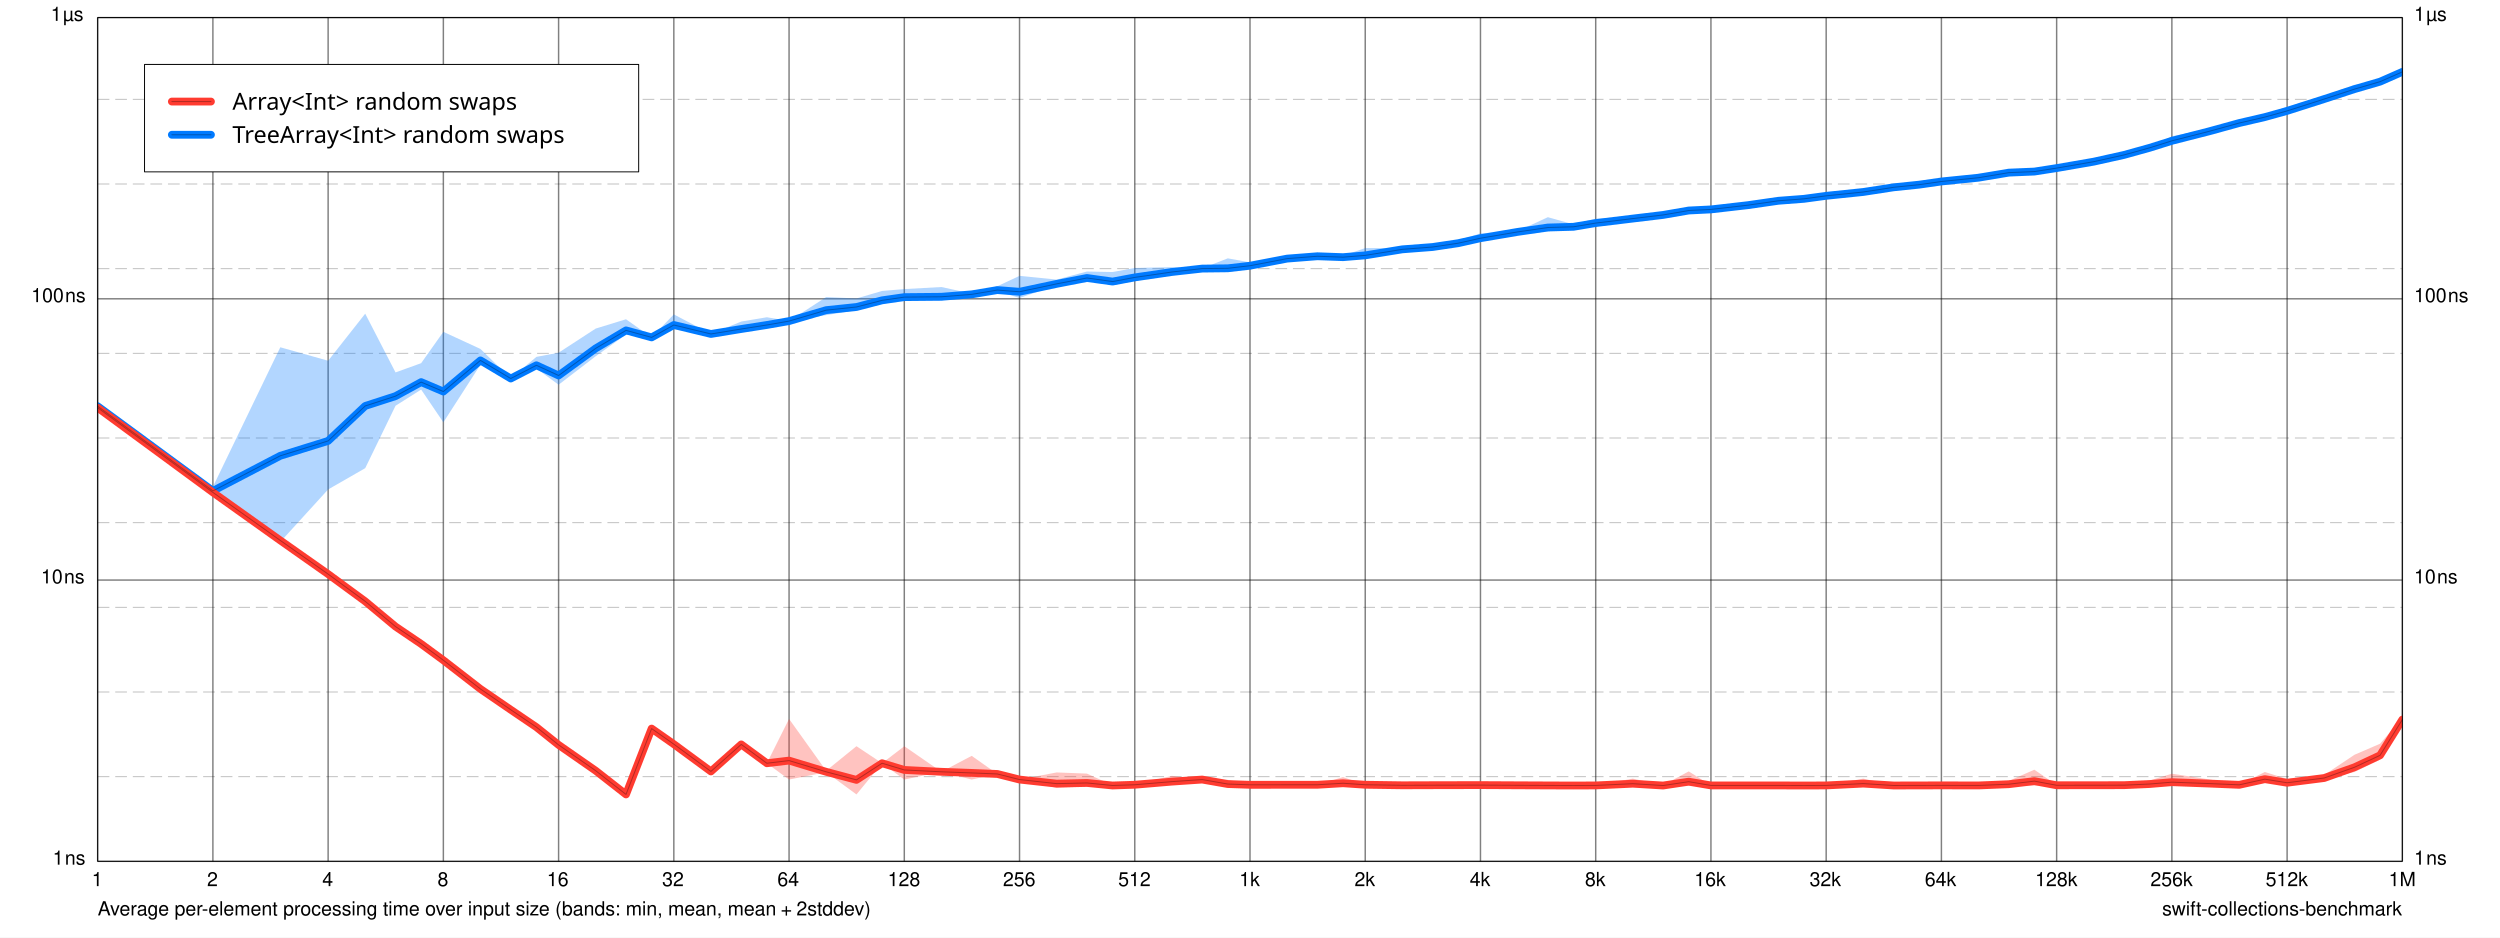
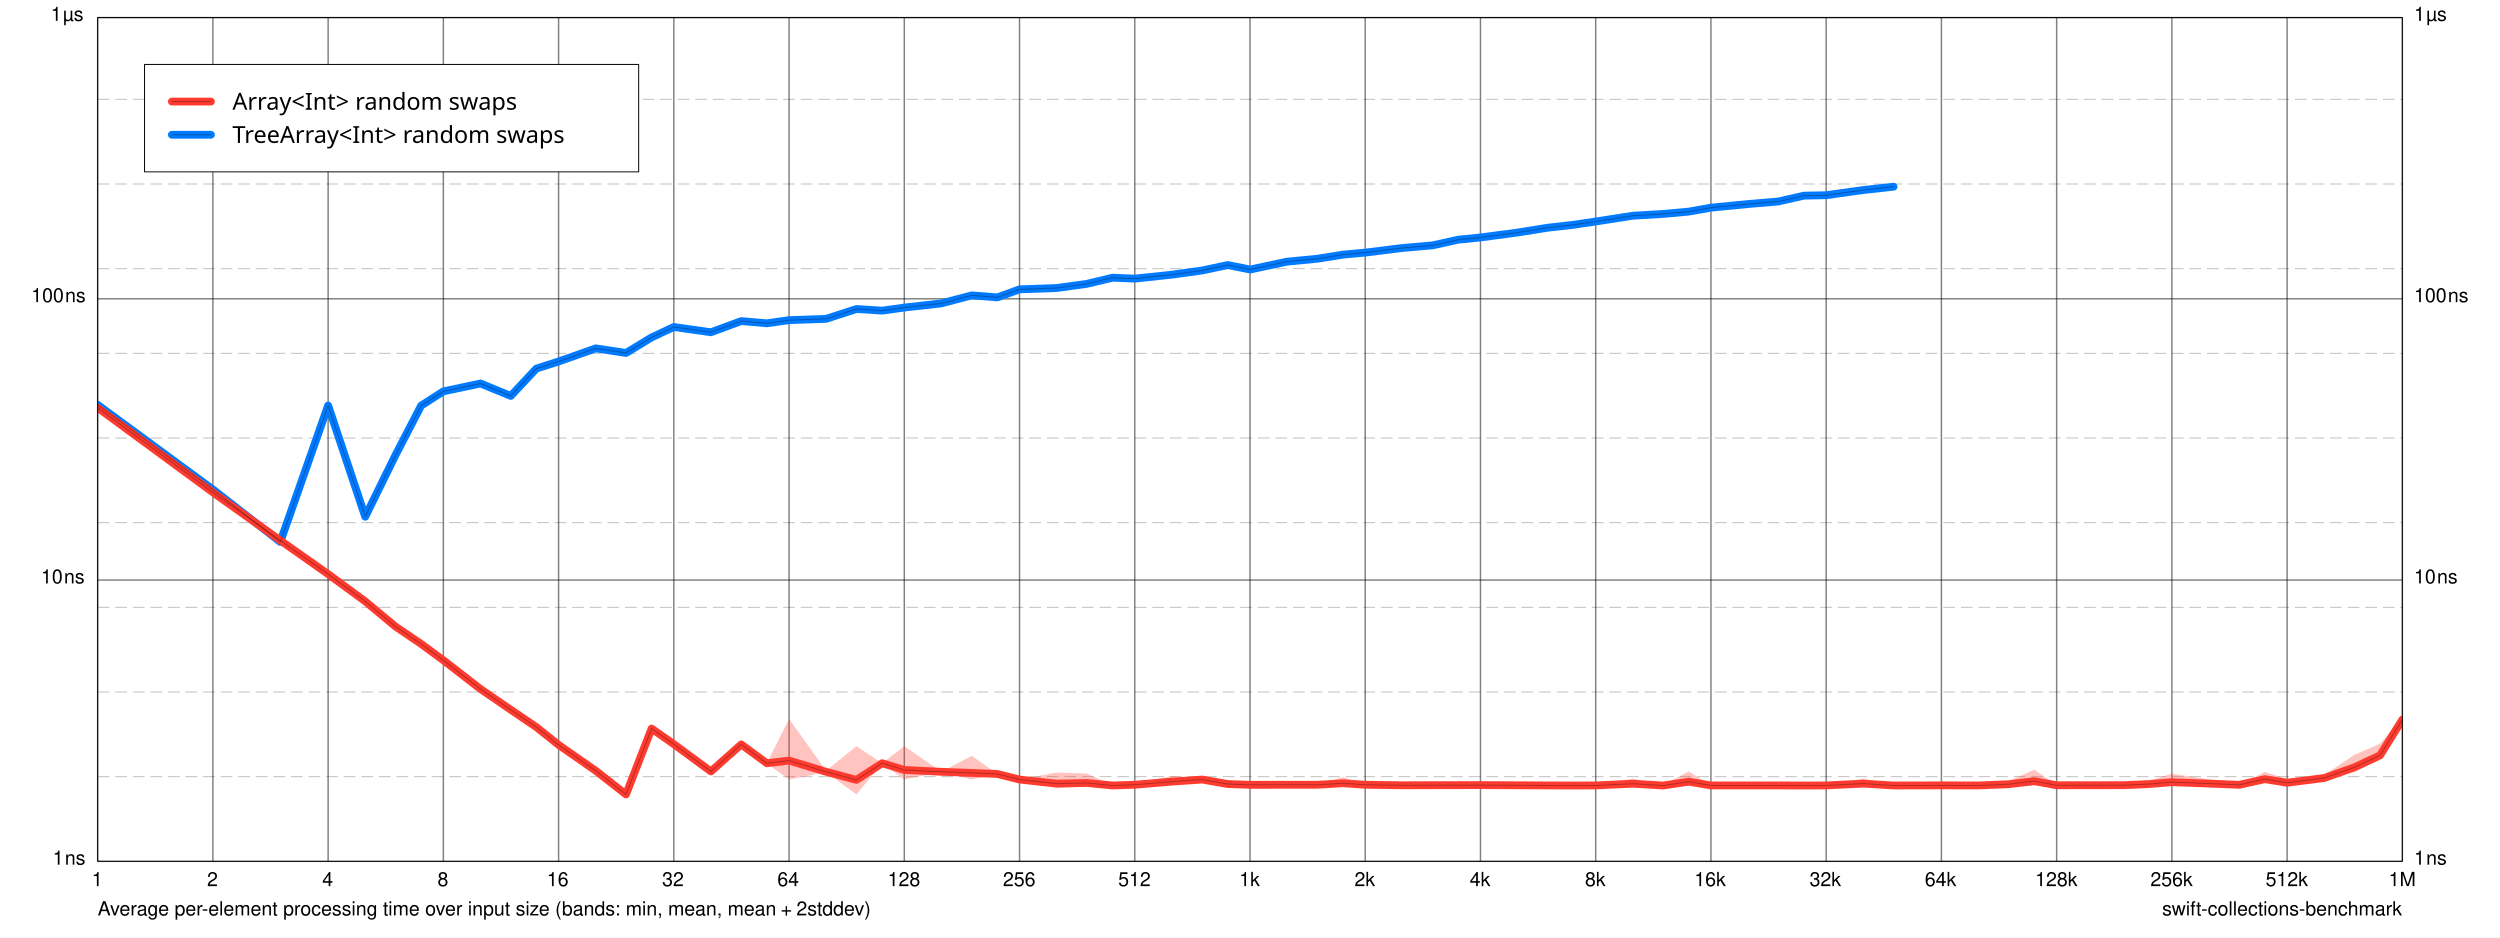
<svg xmlns="http://www.w3.org/2000/svg" xmlns:xlink="http://www.w3.org/1999/xlink" width="1280.0px" height="480.0px" viewBox="0.0 0.0 1280.0 480.0" version="1.1">
  <path d="M 0 0 L 0 480 L 1280 480 L 1280 0 z" fill="#FFFFFF" fill-opacity="1.0" stroke="none" />
  <text x="50" y="468.7" font-family="Helvetica" font-size="10" font-weight="normal" font-style="normal" fill="#000000" fill-opacity="1">Average per-element processing time over input size (bands: min, mean, mean + 2stddev)</text>
  <a xlink:href="https://github.com/apple/swift-collections-benchmark">
    <text x="1107" y="468.7" font-family="Helvetica" font-size="10" font-weight="normal" font-style="normal" fill="#000000" fill-opacity="1">swift-collections-benchmark</text>
  </a>
  <path d="M 50 9 L 50 441" fill="none" stroke-width="0.75" stroke="#000000" stroke-opacity="0.498" stroke-linecap="butt" stroke-linejoin="round" />
  <text x="47" y="453.7" font-family="Helvetica" font-size="10" font-weight="normal" font-style="normal" fill="#000000" fill-opacity="1">1</text>
  <path d="M 109 9 L 109 441" fill="none" stroke-width="0.75" stroke="#000000" stroke-opacity="0.498" stroke-linecap="butt" stroke-linejoin="round" />
  <text x="106" y="453.7" font-family="Helvetica" font-size="10" font-weight="normal" font-style="normal" fill="#000000" fill-opacity="1">2</text>
  <path d="M 168 9 L 168 441" fill="none" stroke-width="0.75" stroke="#000000" stroke-opacity="0.498" stroke-linecap="butt" stroke-linejoin="round" />
  <text x="165" y="453.7" font-family="Helvetica" font-size="10" font-weight="normal" font-style="normal" fill="#000000" fill-opacity="1">4</text>
  <path d="M 227 9 L 227 441" fill="none" stroke-width="0.75" stroke="#000000" stroke-opacity="0.498" stroke-linecap="butt" stroke-linejoin="round" />
  <text x="224" y="453.7" font-family="Helvetica" font-size="10" font-weight="normal" font-style="normal" fill="#000000" fill-opacity="1">8</text>
  <path d="M 286 9 L 286 441" fill="none" stroke-width="0.75" stroke="#000000" stroke-opacity="0.498" stroke-linecap="butt" stroke-linejoin="round" />
  <text x="280" y="453.7" font-family="Helvetica" font-size="10" font-weight="normal" font-style="normal" fill="#000000" fill-opacity="1">16</text>
  <path d="M 345 9 L 345 441" fill="none" stroke-width="0.75" stroke="#000000" stroke-opacity="0.498" stroke-linecap="butt" stroke-linejoin="round" />
  <text x="339" y="453.7" font-family="Helvetica" font-size="10" font-weight="normal" font-style="normal" fill="#000000" fill-opacity="1">32</text>
  <path d="M 404 9 L 404 441" fill="none" stroke-width="0.75" stroke="#000000" stroke-opacity="0.498" stroke-linecap="butt" stroke-linejoin="round" />
  <text x="398" y="453.7" font-family="Helvetica" font-size="10" font-weight="normal" font-style="normal" fill="#000000" fill-opacity="1">64</text>
  <path d="M 463 9 L 463 441" fill="none" stroke-width="0.75" stroke="#000000" stroke-opacity="0.498" stroke-linecap="butt" stroke-linejoin="round" />
  <text x="454.5" y="453.7" font-family="Helvetica" font-size="10" font-weight="normal" font-style="normal" fill="#000000" fill-opacity="1">128</text>
  <path d="M 522 9 L 522 441" fill="none" stroke-width="0.75" stroke="#000000" stroke-opacity="0.498" stroke-linecap="butt" stroke-linejoin="round" />
  <text x="513.5" y="453.7" font-family="Helvetica" font-size="10" font-weight="normal" font-style="normal" fill="#000000" fill-opacity="1">256</text>
  <path d="M 581 9 L 581 441" fill="none" stroke-width="0.75" stroke="#000000" stroke-opacity="0.498" stroke-linecap="butt" stroke-linejoin="round" />
  <text x="572.5" y="453.7" font-family="Helvetica" font-size="10" font-weight="normal" font-style="normal" fill="#000000" fill-opacity="1">512</text>
  <path d="M 640 9 L 640 441" fill="none" stroke-width="0.75" stroke="#000000" stroke-opacity="0.498" stroke-linecap="butt" stroke-linejoin="round" />
  <text x="634.5" y="453.7" font-family="Helvetica" font-size="10" font-weight="normal" font-style="normal" fill="#000000" fill-opacity="1">1k</text>
  <path d="M 699 9 L 699 441" fill="none" stroke-width="0.75" stroke="#000000" stroke-opacity="0.498" stroke-linecap="butt" stroke-linejoin="round" />
  <text x="693.5" y="453.7" font-family="Helvetica" font-size="10" font-weight="normal" font-style="normal" fill="#000000" fill-opacity="1">2k</text>
  <path d="M 758 9 L 758 441" fill="none" stroke-width="0.75" stroke="#000000" stroke-opacity="0.498" stroke-linecap="butt" stroke-linejoin="round" />
  <text x="752.5" y="453.7" font-family="Helvetica" font-size="10" font-weight="normal" font-style="normal" fill="#000000" fill-opacity="1">4k</text>
  <path d="M 817 9 L 817 441" fill="none" stroke-width="0.75" stroke="#000000" stroke-opacity="0.498" stroke-linecap="butt" stroke-linejoin="round" />
  <text x="811.5" y="453.7" font-family="Helvetica" font-size="10" font-weight="normal" font-style="normal" fill="#000000" fill-opacity="1">8k</text>
  <path d="M 876 9 L 876 441" fill="none" stroke-width="0.75" stroke="#000000" stroke-opacity="0.498" stroke-linecap="butt" stroke-linejoin="round" />
  <text x="867.5" y="453.7" font-family="Helvetica" font-size="10" font-weight="normal" font-style="normal" fill="#000000" fill-opacity="1">16k</text>
  <path d="M 935 9 L 935 441" fill="none" stroke-width="0.75" stroke="#000000" stroke-opacity="0.498" stroke-linecap="butt" stroke-linejoin="round" />
  <text x="926.5" y="453.7" font-family="Helvetica" font-size="10" font-weight="normal" font-style="normal" fill="#000000" fill-opacity="1">32k</text>
  <path d="M 994 9 L 994 441" fill="none" stroke-width="0.75" stroke="#000000" stroke-opacity="0.498" stroke-linecap="butt" stroke-linejoin="round" />
  <text x="985.5" y="453.7" font-family="Helvetica" font-size="10" font-weight="normal" font-style="normal" fill="#000000" fill-opacity="1">64k</text>
  <path d="M 1053 9 L 1053 441" fill="none" stroke-width="0.75" stroke="#000000" stroke-opacity="0.498" stroke-linecap="butt" stroke-linejoin="round" />
  <text x="1042" y="453.7" font-family="Helvetica" font-size="10" font-weight="normal" font-style="normal" fill="#000000" fill-opacity="1">128k</text>
  <path d="M 1112 9 L 1112 441" fill="none" stroke-width="0.75" stroke="#000000" stroke-opacity="0.498" stroke-linecap="butt" stroke-linejoin="round" />
  <text x="1101" y="453.7" font-family="Helvetica" font-size="10" font-weight="normal" font-style="normal" fill="#000000" fill-opacity="1">256k</text>
  <path d="M 1171 9 L 1171 441" fill="none" stroke-width="0.75" stroke="#000000" stroke-opacity="0.498" stroke-linecap="butt" stroke-linejoin="round" />
  <text x="1160" y="453.7" font-family="Helvetica" font-size="10" font-weight="normal" font-style="normal" fill="#000000" fill-opacity="1">512k</text>
  <path d="M 1230 9 L 1230 441" fill="none" stroke-width="0.75" stroke="#000000" stroke-opacity="0.498" stroke-linecap="butt" stroke-linejoin="round" />
  <text x="1223" y="453.7" font-family="Helvetica" font-size="10" font-weight="normal" font-style="normal" fill="#000000" fill-opacity="1">1M</text>
  <path d="M 50 441 L 1230 441" fill="none" stroke-width="0.75" stroke="#000000" stroke-opacity="0.498" stroke-linecap="butt" stroke-linejoin="round" />
  <text x="27" y="442.7" font-family="Helvetica" font-size="10" font-weight="normal" font-style="normal" fill="#000000" fill-opacity="1">1 ns</text>
  <text x="1236" y="442.7" font-family="Helvetica" font-size="10" font-weight="normal" font-style="normal" fill="#000000" fill-opacity="1">1 ns</text>
  <path d="M 50 297 L 1230 297" fill="none" stroke-width="0.75" stroke="#000000" stroke-opacity="0.498" stroke-linecap="butt" stroke-linejoin="round" />
  <text x="21" y="298.7" font-family="Helvetica" font-size="10" font-weight="normal" font-style="normal" fill="#000000" fill-opacity="1">10 ns</text>
  <text x="1236" y="298.7" font-family="Helvetica" font-size="10" font-weight="normal" font-style="normal" fill="#000000" fill-opacity="1">10 ns</text>
  <path d="M 50 153 L 1230 153" fill="none" stroke-width="0.75" stroke="#000000" stroke-opacity="0.498" stroke-linecap="butt" stroke-linejoin="round" />
  <text x="16" y="154.7" font-family="Helvetica" font-size="10" font-weight="normal" font-style="normal" fill="#000000" fill-opacity="1">100 ns</text>
  <text x="1236" y="154.7" font-family="Helvetica" font-size="10" font-weight="normal" font-style="normal" fill="#000000" fill-opacity="1">100 ns</text>
  <path d="M 50 9 L 1230 9" fill="none" stroke-width="0.75" stroke="#000000" stroke-opacity="0.498" stroke-linecap="butt" stroke-linejoin="round" />
  <text x="26" y="10.7" font-family="Helvetica" font-size="10" font-weight="normal" font-style="normal" fill="#000000" fill-opacity="1">1 µs</text>
  <text x="1236" y="10.7" font-family="Helvetica" font-size="10" font-weight="normal" font-style="normal" fill="#000000" fill-opacity="1">1 µs</text>
  <path d="M 50 397.65 L 1230 397.65" fill="none" stroke-width="0.5" stroke="#000000" stroke-opacity="0.259" stroke-linecap="butt" stroke-linejoin="round" stroke-dasharray="6 3" stroke-dashoffset="0" />
  <path d="M 50 354.3 L 1230 354.3" fill="none" stroke-width="0.5" stroke="#000000" stroke-opacity="0.259" stroke-linecap="butt" stroke-linejoin="round" stroke-dasharray="6 3" stroke-dashoffset="0" />
  <path d="M 50 310.96 L 1230 310.96" fill="none" stroke-width="0.5" stroke="#000000" stroke-opacity="0.259" stroke-linecap="butt" stroke-linejoin="round" stroke-dasharray="6 3" stroke-dashoffset="0" />
  <path d="M 50 267.61 L 1230 267.61" fill="none" stroke-width="0.5" stroke="#000000" stroke-opacity="0.259" stroke-linecap="butt" stroke-linejoin="round" stroke-dasharray="6 3" stroke-dashoffset="0" />
  <path d="M 50 224.26 L 1230 224.26" fill="none" stroke-width="0.5" stroke="#000000" stroke-opacity="0.259" stroke-linecap="butt" stroke-linejoin="round" stroke-dasharray="6 3" stroke-dashoffset="0" />
  <path d="M 50 180.91 L 1230 180.91" fill="none" stroke-width="0.5" stroke="#000000" stroke-opacity="0.259" stroke-linecap="butt" stroke-linejoin="round" stroke-dasharray="6 3" stroke-dashoffset="0" />
  <path d="M 50 137.56 L 1230 137.56" fill="none" stroke-width="0.5" stroke="#000000" stroke-opacity="0.259" stroke-linecap="butt" stroke-linejoin="round" stroke-dasharray="6 3" stroke-dashoffset="0" />
  <path d="M 50 94.213 L 1230 94.213" fill="none" stroke-width="0.5" stroke="#000000" stroke-opacity="0.259" stroke-linecap="butt" stroke-linejoin="round" stroke-dasharray="6 3" stroke-dashoffset="0" />
  <path d="M 50 50.865 L 1230 50.865" fill="none" stroke-width="0.5" stroke="#000000" stroke-opacity="0.259" stroke-linecap="butt" stroke-linejoin="round" stroke-dasharray="6 3" stroke-dashoffset="0" />
  <path d="M 74 33 L 74 88 L 327 88 L 327 33 z" fill="#FFFFFF" fill-opacity="1.0" stroke="none" />
  <clipPath id="clip-0">
    <path d="M 50 9 L 50 441 L 1230 441 L 1230 9 z" />
  </clipPath>
  <g clip-path="url(#clip-0)">
-     <path d="M 50 205.91L 109 249.25L 143.51 177.8L 168 184.7L 186.99 160.6L 202.51 190.68L 215.63 185.94L 227 169.89L 245.99 178.66L 261.51 193.8L 274.63 182.72L 286 180.58L 304.99 168.23L 320.51 163.46L 333.63 172.74L 345 160.96L 363.99 170.99L 379.51 164.63L 392.63 162.43L 404 164.38L 422.99 152.1L 438.51 152.81L 451.63 148.97L 463 148.01L 481.99 146.95L 497.51 150.34L 510.63 146.56L 522 141.24L 540.99 143.14L 556.51 139.02L 569.63 139.28L 581 137.2L 599.99 136.77L 615.51 137.37L 628.63 132.27L 640 134.35L 658.99 131.91L 674.51 129.5L 687.63 130.88L 699 127.02L 717.99 127.02L 733.51 126.33L 746.63 123.02L 758 119.47L 776.99 118.38L 792.51 111.2L 805.63 114.88L 817 111.98L 835.99 111.73L 851.51 109.61L 864.63 106.21L 876 106.62L 894.99 104.79L 910.51 102.47L 923.63 101.21L 935 99.791L 953.99 98.097L 969.51 94.84L 982.63 93.532L 994 92.351L 1013 89.009L 1028.5 88.325L 1041.6 87.047L 1053 85.936L 1072 82.158L 1087.5 79.028L 1100.6 75.575L 1112 69.762L 1131 65.895L 1146.5 61.905L 1159.6 58.561L 1171 54.682L 1190 49.1L 1205.5 43.42L 1218.6 41.652L 1230 35.143L 1230 37.392L 1218.6 41.862L 1205.5 46.432L 1190 51.28L 1171 57.537L 1159.6 60.445L 1146.5 63.375L 1131 67.75L 1112 72.948L 1100.6 75.723L 1087.5 79.431L 1072 82.992L 1053 86.11L 1041.6 88.122L 1028.5 88.417L 1013 91.705L 994 93.115L 982.63 94.905L 969.51 96.285L 953.99 98.365L 935 100.43L 923.63 102.01L 910.51 102.91L 894.99 105.13L 876 107.43L 864.63 108.34L 851.51 110.2L 835.99 111.98L 817 115.01L 805.63 116.57L 792.51 118.47L 776.99 118.87L 758 122.87L 746.63 125.05L 733.51 126.52L 717.99 127.89L 699 132.12L 687.63 131.95L 674.51 131.81L 658.99 132.58L 640 136.67L 628.63 139.28L 615.51 137.57L 599.99 140.16L 581 143.82L 569.63 145.98L 556.51 143.55L 540.99 146.14L 522 152.53L 510.63 149.23L 497.51 150.84L 481.99 153.82L 463 153.65L 451.63 155.56L 438.51 158.8L 422.99 161.35L 404 164.41L 392.63 167.85L 379.51 169.86L 363.99 170.99L 345 168.44L 333.63 172.74L 320.51 171.3L 304.99 182.39L 286 196.98L 274.63 188.63L 261.51 193.8L 245.99 186.74L 227 216.24L 215.63 199.46L 202.51 207.75L 186.99 239.7L 168 250.6L 143.51 277.46L 109 252.11L 50 208.76" fill="#007AFF" fill-opacity="0.302" stroke="none" />
+     <path d="M 50 207.25L 109 250.6L 143.51 277.46L 168 207.63L 186.99 264.56L 202.51 232.98L 215.63 207.68L 227 200.38L 245.99 196.35L 261.51 202.71L 274.63 188.71L 286 185.08L 304.99 178.37L 320.51 180.71L 333.63 172.74L 345 167.42L 363.99 170.12L 379.51 164.4L 392.63 165.53L 404 163.92L 422.99 163.25L 438.51 158.21L 451.63 159.05L 463 157.47L 481.99 155.32L 497.51 151.23L 510.63 152.26L 522 148.14L 540.99 147.47L 556.51 145.32L 569.63 142.19L 581 142.65L 599.99 140.63L 615.51 138.48L 628.63 135.69L 640 138L 658.99 133.96L 674.51 132.48L 687.63 130.37L 699 129.34L 717.99 126.97L 733.51 125.62L 746.63 122.72L 758 121.58L 776.99 119.06L 792.51 116.58L 805.63 115.1L 817 113.41L 835.99 110.45L 851.51 109.54L 864.63 108.34L 876 106.33L 894.99 104.47L 910.51 103.16L 923.63 100.17L 935 99.951L 953.99 97.296L 969.51 95.59L 969.51 95.59L 953.99 97.296L 935 99.951L 923.63 100.17L 910.51 103.16L 894.99 104.47L 876 106.33L 864.63 108.34L 851.51 109.54L 835.99 110.45L 817 113.41L 805.63 115.1L 792.51 116.58L 776.99 119.06L 758 121.58L 746.63 122.72L 733.51 125.62L 717.99 126.97L 699 129.34L 687.63 130.37L 674.51 132.48L 658.99 133.96L 640 138L 628.63 135.69L 615.51 138.48L 599.99 140.63L 581 142.65L 569.63 142.19L 556.51 145.32L 540.99 147.47L 522 148.14L 510.63 152.26L 497.51 151.23L 481.99 155.32L 463 157.47L 451.63 159.05L 438.51 158.21L 422.99 163.25L 404 163.92L 392.63 165.53L 379.51 164.4L 363.99 170.12L 345 167.42L 333.63 172.74L 320.51 180.71L 304.99 178.37L 286 185.08L 274.63 188.71L 261.51 202.71L 245.99 196.35L 227 200.38L 215.63 207.68L 202.51 232.98L 186.99 264.56L 168 207.63L 143.51 277.46L 109 250.6L 50 207.25" fill="#007AFF" fill-opacity="0.302" stroke="none" />
    <path d="M 50 208.76L 109 252.11L 143.51 274.61L 168 293.95L 186.99 307.9L 202.51 320.81L 215.63 327.6L 227 335.95L 245.99 352.76L 261.51 361.31L 274.63 372.29L 286 379.3L 304.99 394.6L 320.51 404.66L 333.63 373.04L 345 379.97L 363.99 393.92L 379.51 381.14L 392.63 390.78L 404 368.08L 422.99 394.63L 438.51 382.05L 451.63 390.78L 463 382.06L 481.99 395.16L 497.51 386.99L 510.63 396.27L 522 399.13L 540.99 395.49L 556.51 396.08L 569.63 402.07L 581 401.69L 599.99 397.24L 615.51 399.13L 628.63 399.26L 640 401.82L 658.99 400.31L 674.51 401.8L 687.63 397.87L 699 401.77L 717.99 401.29L 733.51 401.39L 746.63 401.45L 758 401.5L 776.99 402.06L 792.51 401.82L 805.63 401.64L 817 402.14L 835.99 398.64L 851.51 402.03L 864.63 394.95L 876 402.14L 894.99 401.94L 910.51 401.98L 923.63 402.05L 935 402.14L 953.99 398.64L 969.51 402.08L 982.63 402.14L 994 401.95L 1013 402.12L 1028.5 399.82L 1041.6 394.09L 1053 401.94L 1072 402L 1087.5 401.87L 1100.6 399.64L 1112 396.14L 1131 399.04L 1146.5 401.82L 1159.6 395.26L 1171 398.84L 1190 396.79L 1205.5 386.44L 1218.6 380.79L 1230 367.5L 1230 368.77L 1218.6 388.95L 1205.5 395.27L 1190 398.9L 1171 401.46L 1159.6 400.28L 1146.5 401.84L 1131 401.95L 1112 402.07L 1100.6 402.06L 1087.5 402.06L 1072 402.06L 1053 402.11L 1041.6 402.15L 1028.5 402.12L 1013 402.15L 994 402.16L 982.63 402.14L 969.51 402.19L 953.99 402.14L 935 402.14L 923.63 402.23L 910.51 402.19L 894.99 402.2L 876 402.14L 864.63 402.19L 851.51 402.25L 835.99 402.2L 817 402.14L 805.63 402.38L 792.51 402.25L 776.99 402.07L 758 402.14L 746.63 402.18L 733.51 402.24L 717.99 402.34L 699 401.8L 687.63 402.17L 674.51 401.8L 658.99 402.34L 640 401.82L 628.63 402.21L 615.51 399.13L 599.99 401.27L 581 401.82L 569.63 402.21L 556.51 402.65L 540.99 403.38L 522 399.13L 510.63 396.27L 497.51 399.13L 481.99 395.16L 463 399.13L 451.63 390.78L 438.51 406.75L 422.99 395.35L 404 399.13L 392.63 390.78L 379.51 381.14L 363.99 395.35L 345 381.39L 333.63 373.04L 320.51 407.51L 304.99 394.6L 286 382.15L 274.63 372.29L 261.51 364.16L 245.99 352.76L 227 338.8L 215.63 330.45L 202.51 320.81L 186.99 307.9L 168 293.95L 143.51 277.46L 109 252.11L 50 208.76" fill="#FF3B30" fill-opacity="0.302" stroke="none" />
-     <path d="M 50 208L 109 251.35L 143.51 233.36L 168 225.74L 186.99 207.85L 202.51 202.82L 215.63 195.64L 227 200.47L 245.99 184.53L 261.51 193.8L 274.63 187.03L 286 192.26L 304.99 178.37L 320.51 169.16L 333.63 172.74L 345 166.4L 363.99 170.99L 379.51 168.45L 392.63 166.39L 404 164.4L 422.99 158.8L 438.51 157.18L 451.63 153.77L 463 152.13L 481.99 151.95L 497.51 150.71L 510.63 148.52L 522 149.38L 540.99 145.34L 556.51 142.33L 569.63 144.16L 581 142.03L 599.99 139.26L 615.51 137.52L 628.63 137.37L 640 136.05L 658.99 132.41L 674.51 131.2L 687.63 131.67L 699 130.75L 717.99 127.66L 733.51 126.47L 746.63 124.51L 758 121.96L 776.99 118.74L 792.51 116.49L 805.63 116.12L 817 114.21L 835.99 111.91L 851.51 110.05L 864.63 107.78L 876 107.22L 894.99 105.04L 910.51 102.8L 923.63 101.8L 935 100.26L 953.99 98.295L 969.51 95.904L 982.63 94.544L 994 92.915L 1013 90.989L 1028.5 88.393L 1041.6 87.839L 1053 86.065L 1072 82.773L 1087.5 79.325L 1100.6 75.684L 1112 72.1L 1131 67.26L 1146.5 62.988L 1159.6 59.947L 1171 56.778L 1190 50.703L 1205.5 45.631L 1218.6 41.807L 1230 36.797" fill="none" stroke-width="4" stroke="#007AFF" stroke-opacity="1" stroke-linecap="round" stroke-linejoin="round" />
+     <path d="M 50 207.25L 109 250.6L 143.51 277.46L 168 207.63L 186.99 264.56L 202.51 232.98L 215.63 207.68L 227 200.38L 245.99 196.35L 261.51 202.71L 274.63 188.71L 286 185.08L 304.99 178.37L 320.51 180.71L 333.63 172.74L 345 167.42L 363.99 170.12L 379.51 164.4L 392.63 165.53L 404 163.92L 422.99 163.25L 438.51 158.21L 451.63 159.05L 463 157.47L 481.99 155.32L 497.51 151.23L 510.63 152.26L 522 148.14L 540.99 147.47L 556.51 145.32L 569.63 142.19L 581 142.65L 599.99 140.63L 615.51 138.48L 628.63 135.69L 640 138L 658.99 133.96L 674.51 132.48L 687.63 130.37L 699 129.34L 717.99 126.97L 733.51 125.62L 746.63 122.72L 758 121.58L 776.99 119.06L 792.51 116.58L 805.63 115.1L 817 113.41L 835.99 110.45L 851.51 109.54L 864.63 108.34L 876 106.33L 894.99 104.47L 910.51 103.16L 923.63 100.17L 935 99.951L 953.99 97.296L 969.51 95.59" fill="none" stroke-width="4" stroke="#007AFF" stroke-opacity="1" stroke-linecap="round" stroke-linejoin="round" />
    <path d="M 50 208.76L 109 252.11L 143.51 276.71L 168 293.95L 186.99 307.9L 202.51 320.81L 215.63 329.7L 227 338.05L 245.99 352.76L 261.51 363.4L 274.63 372.29L 286 381.39L 304.99 394.6L 320.51 406.75L 333.63 373.04L 345 381.02L 363.99 394.97L 379.51 381.14L 392.63 390.78L 404 389.42L 422.99 395.16L 438.51 399.3L 451.63 390.78L 463 394.21L 481.99 395.16L 497.51 395.73L 510.63 396.27L 522 399.13L 540.99 401.22L 556.51 400.87L 569.63 402.17L 581 401.79L 599.99 400.19L 615.51 399.13L 628.63 401.43L 640 401.82L 658.99 401.81L 674.51 401.8L 687.63 401.02L 699 401.79L 717.99 402.07L 733.51 402.02L 746.63 401.99L 758 401.97L 776.99 402.07L 792.51 402.14L 805.63 402.19L 817 402.14L 835.99 401.25L 851.51 402.19L 864.63 400.22L 876 402.14L 894.99 402.14L 910.51 402.14L 923.63 402.19L 935 402.14L 953.99 401.2L 969.51 402.17L 982.63 402.14L 994 402.11L 1013 402.15L 1028.5 401.51L 1041.6 399.94L 1053 402.06L 1072 402.04L 1087.5 402.01L 1100.6 401.42L 1112 400.47L 1131 401.18L 1146.5 401.83L 1159.6 398.93L 1171 400.77L 1190 398.34L 1205.5 392.84L 1218.6 386.71L 1230 368.44" fill="none" stroke-width="4" stroke="#FF3B30" stroke-opacity="1" stroke-linecap="round" stroke-linejoin="round" />
-     <path d="M 50 208L 109 251.35L 143.51 233.36L 168 225.74L 186.99 207.85L 202.51 202.82L 215.63 195.64L 227 200.47L 245.99 184.53L 261.51 193.8L 274.63 187.03L 286 192.26L 304.99 178.37L 320.51 169.16L 333.63 172.74L 345 166.4L 363.99 170.99L 379.51 168.45L 392.63 166.39L 404 164.4L 422.99 158.8L 438.51 157.18L 451.63 153.77L 463 152.13L 481.99 151.95L 497.51 150.71L 510.63 148.52L 522 149.38L 540.99 145.34L 556.51 142.33L 569.63 144.16L 581 142.03L 599.99 139.26L 615.51 137.52L 628.63 137.37L 640 136.05L 658.99 132.41L 674.51 131.2L 687.63 131.67L 699 130.75L 717.99 127.66L 733.51 126.47L 746.63 124.51L 758 121.96L 776.99 118.74L 792.51 116.49L 805.63 116.12L 817 114.21L 835.99 111.91L 851.51 110.05L 864.63 107.78L 876 107.22L 894.99 105.04L 910.51 102.8L 923.63 101.8L 935 100.26L 953.99 98.295L 969.51 95.904L 982.63 94.544L 994 92.915L 1013 90.989L 1028.5 88.393L 1041.6 87.839L 1053 86.065L 1072 82.773L 1087.5 79.325L 1100.6 75.684L 1112 72.1L 1131 67.26L 1146.5 62.988L 1159.6 59.947L 1171 56.778L 1190 50.703L 1205.5 45.631L 1218.6 41.807L 1230 36.797" fill="none" stroke-width="0.5" stroke="#000000" stroke-opacity="0.302" stroke-linecap="round" stroke-linejoin="round" />
+     <path d="M 50 207.25L 109 250.6L 143.51 277.46L 168 207.63L 186.99 264.56L 202.51 232.98L 215.63 207.68L 227 200.38L 245.99 196.35L 261.51 202.71L 274.63 188.71L 286 185.08L 304.99 178.37L 320.51 180.71L 333.63 172.74L 345 167.42L 363.99 170.12L 379.51 164.4L 392.63 165.53L 404 163.92L 422.99 163.25L 438.51 158.21L 451.63 159.05L 463 157.47L 481.99 155.32L 497.51 151.23L 510.63 152.26L 522 148.14L 540.99 147.47L 556.51 145.32L 569.63 142.19L 581 142.65L 599.99 140.63L 615.51 138.48L 628.63 135.69L 640 138L 658.99 133.96L 674.51 132.48L 687.63 130.37L 699 129.34L 717.99 126.97L 733.51 125.62L 746.63 122.72L 758 121.58L 776.99 119.06L 792.51 116.58L 805.63 115.1L 817 113.41L 835.99 110.45L 851.51 109.54L 864.63 108.34L 876 106.33L 894.99 104.47L 910.51 103.16L 923.63 100.17L 935 99.951L 953.99 97.296L 969.51 95.59" fill="none" stroke-width="0.5" stroke="#000000" stroke-opacity="0.302" stroke-linecap="round" stroke-linejoin="round" />
    <path d="M 50 208.76L 109 252.11L 143.51 276.71L 168 293.95L 186.99 307.9L 202.51 320.81L 215.63 329.7L 227 338.05L 245.99 352.76L 261.51 363.4L 274.63 372.29L 286 381.39L 304.99 394.6L 320.51 406.75L 333.63 373.04L 345 381.02L 363.99 394.97L 379.51 381.14L 392.63 390.78L 404 389.42L 422.99 395.16L 438.51 399.3L 451.63 390.78L 463 394.21L 481.99 395.16L 497.51 395.73L 510.63 396.27L 522 399.13L 540.99 401.22L 556.51 400.87L 569.63 402.17L 581 401.79L 599.99 400.19L 615.51 399.13L 628.63 401.43L 640 401.82L 658.99 401.81L 674.51 401.8L 687.63 401.02L 699 401.79L 717.99 402.07L 733.51 402.02L 746.63 401.99L 758 401.97L 776.99 402.07L 792.51 402.14L 805.63 402.19L 817 402.14L 835.99 401.25L 851.51 402.19L 864.63 400.22L 876 402.14L 894.99 402.14L 910.51 402.14L 923.63 402.19L 935 402.14L 953.99 401.2L 969.51 402.17L 982.63 402.14L 994 402.11L 1013 402.15L 1028.5 401.51L 1041.6 399.94L 1053 402.06L 1072 402.04L 1087.5 402.01L 1100.6 401.42L 1112 400.47L 1131 401.18L 1146.5 401.83L 1159.6 398.93L 1171 400.77L 1190 398.34L 1205.5 392.84L 1218.6 386.71L 1230 368.44" fill="none" stroke-width="0.5" stroke="#000000" stroke-opacity="0.302" stroke-linecap="round" stroke-linejoin="round" />
  </g>
  <path d="M 74 33 L 74 88 L 327 88 L 327 33 z" fill="#FFFFFF" fill-opacity="0.702" stroke-width="0.5" stroke="#000000" stroke-opacity="1" stroke-linecap="round" stroke-linejoin="round" />
  <path d="M 88 52 L 108 52" fill="none" stroke-width="4" stroke="#FF3B30" stroke-opacity="1" stroke-linecap="round" stroke-linejoin="round" />
  <path d="M 88 52 L 108 52" fill="none" stroke-width="0.5" stroke="#000000" stroke-opacity="0.302" stroke-linecap="round" stroke-linejoin="round" />
  <text x="119" y="56.17" font-family="Menlo" font-size="12" font-weight="normal" font-style="normal" fill="#000000" fill-opacity="1">Array&lt;Int&gt; random swaps</text>
  <path d="M 88 69 L 108 69" fill="none" stroke-width="4" stroke="#007AFF" stroke-opacity="1" stroke-linecap="round" stroke-linejoin="round" />
  <path d="M 88 69 L 108 69" fill="none" stroke-width="0.5" stroke="#000000" stroke-opacity="0.302" stroke-linecap="round" stroke-linejoin="round" />
  <text x="119" y="73.17" font-family="Menlo" font-size="12" font-weight="normal" font-style="normal" fill="#000000" fill-opacity="1">TreeArray&lt;Int&gt; random swaps</text>
  <path d="M 50 9 L 50 441 L 1230 441 L 1230 9 z" fill="none" stroke-width="0.5" stroke="#000000" stroke-opacity="1" stroke-linecap="round" stroke-linejoin="round" />
</svg>
